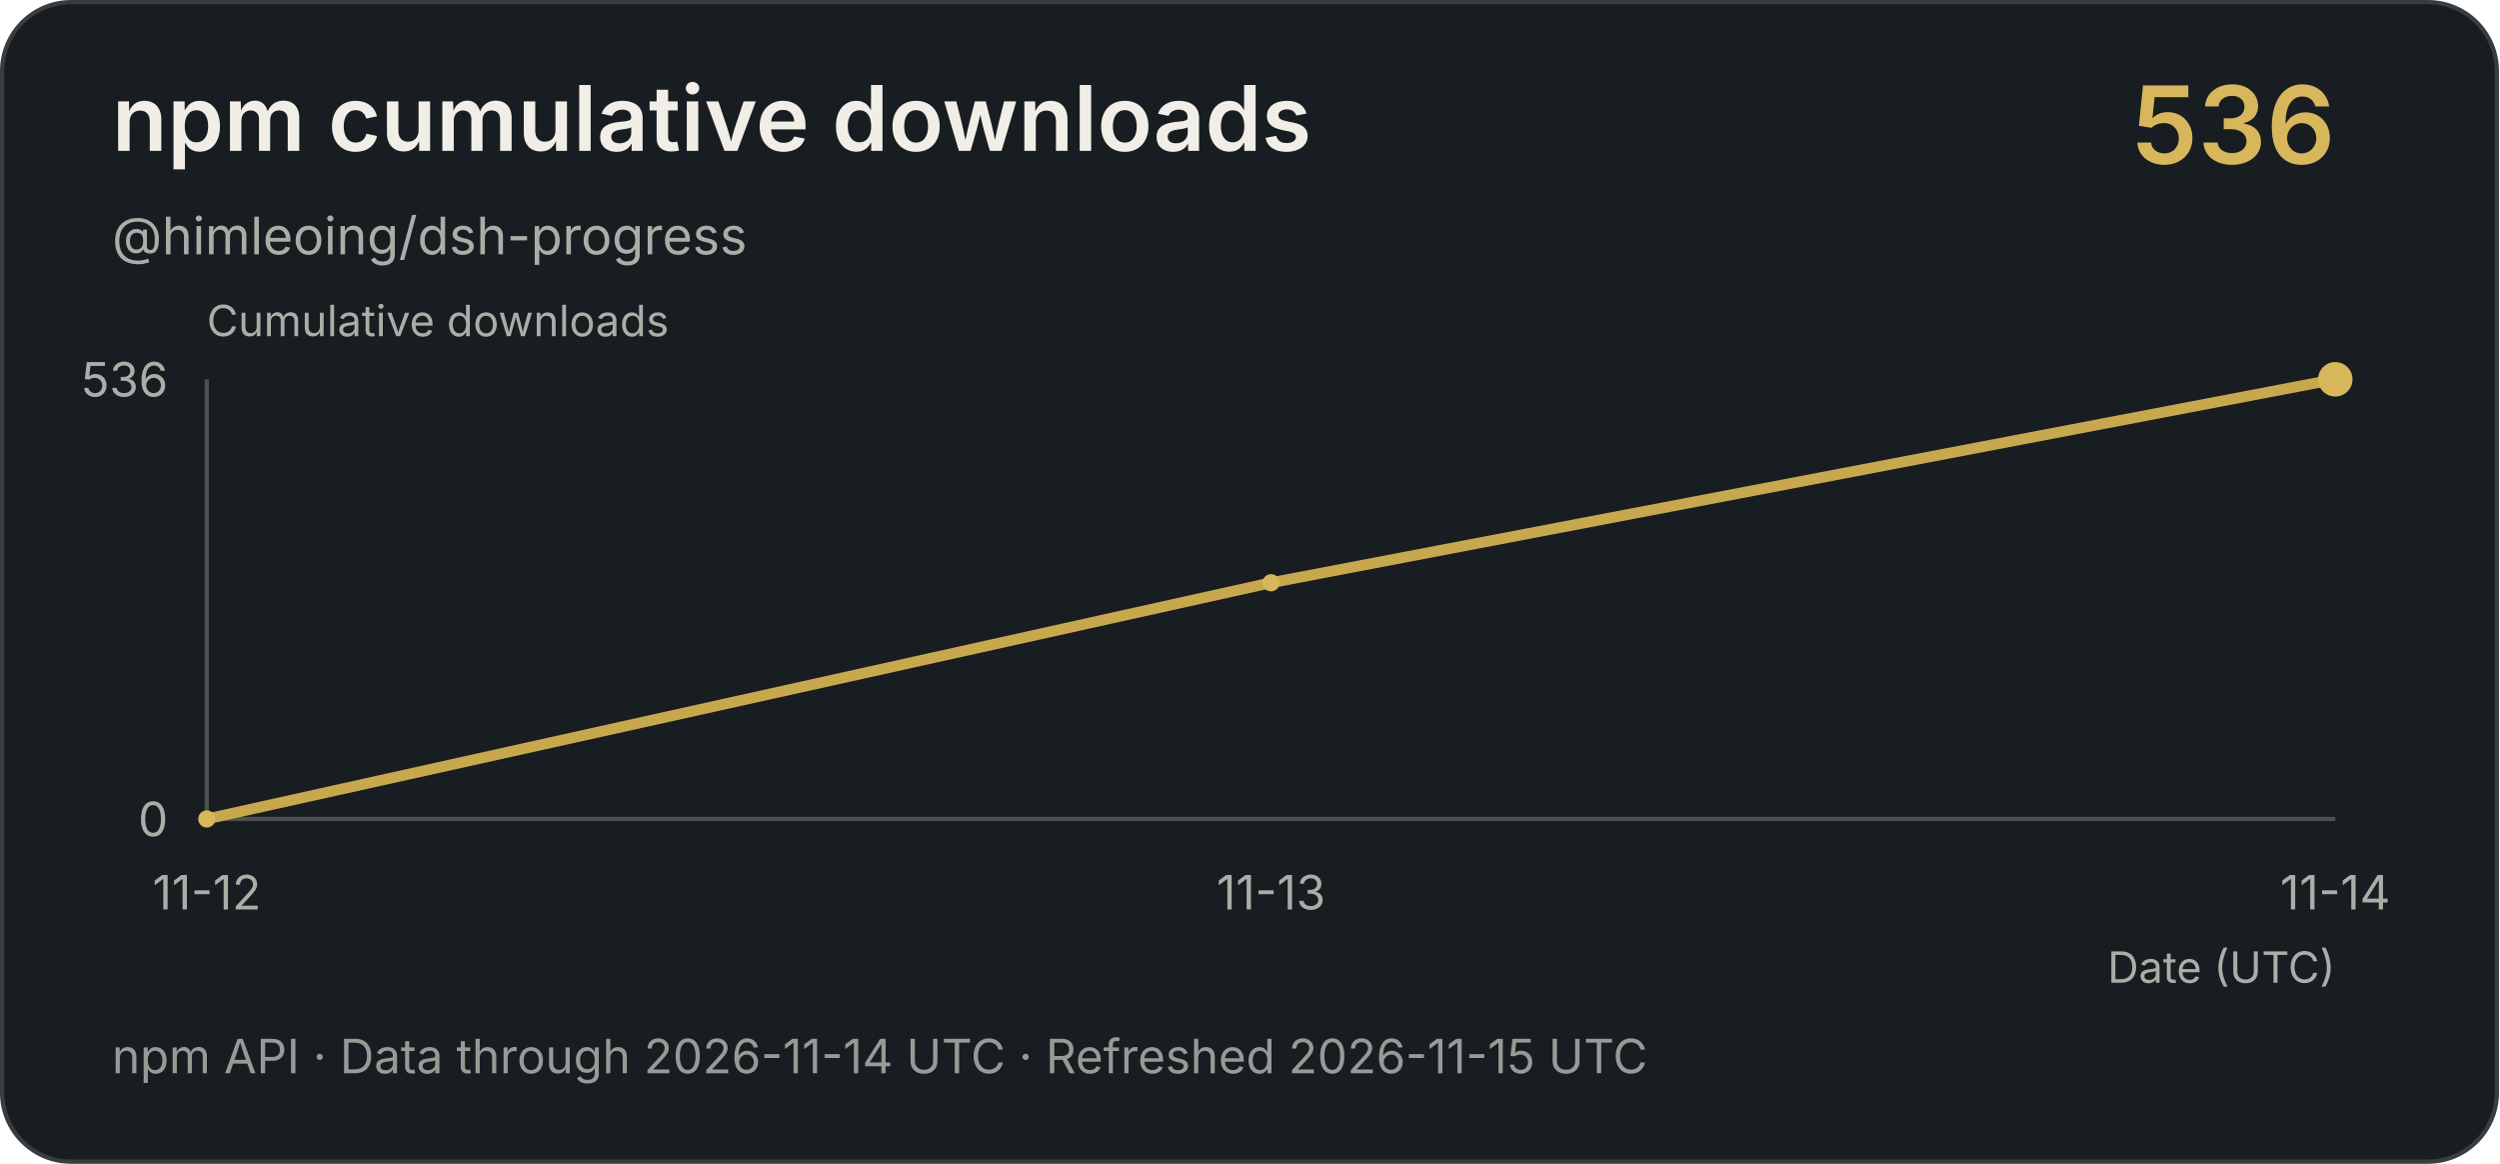
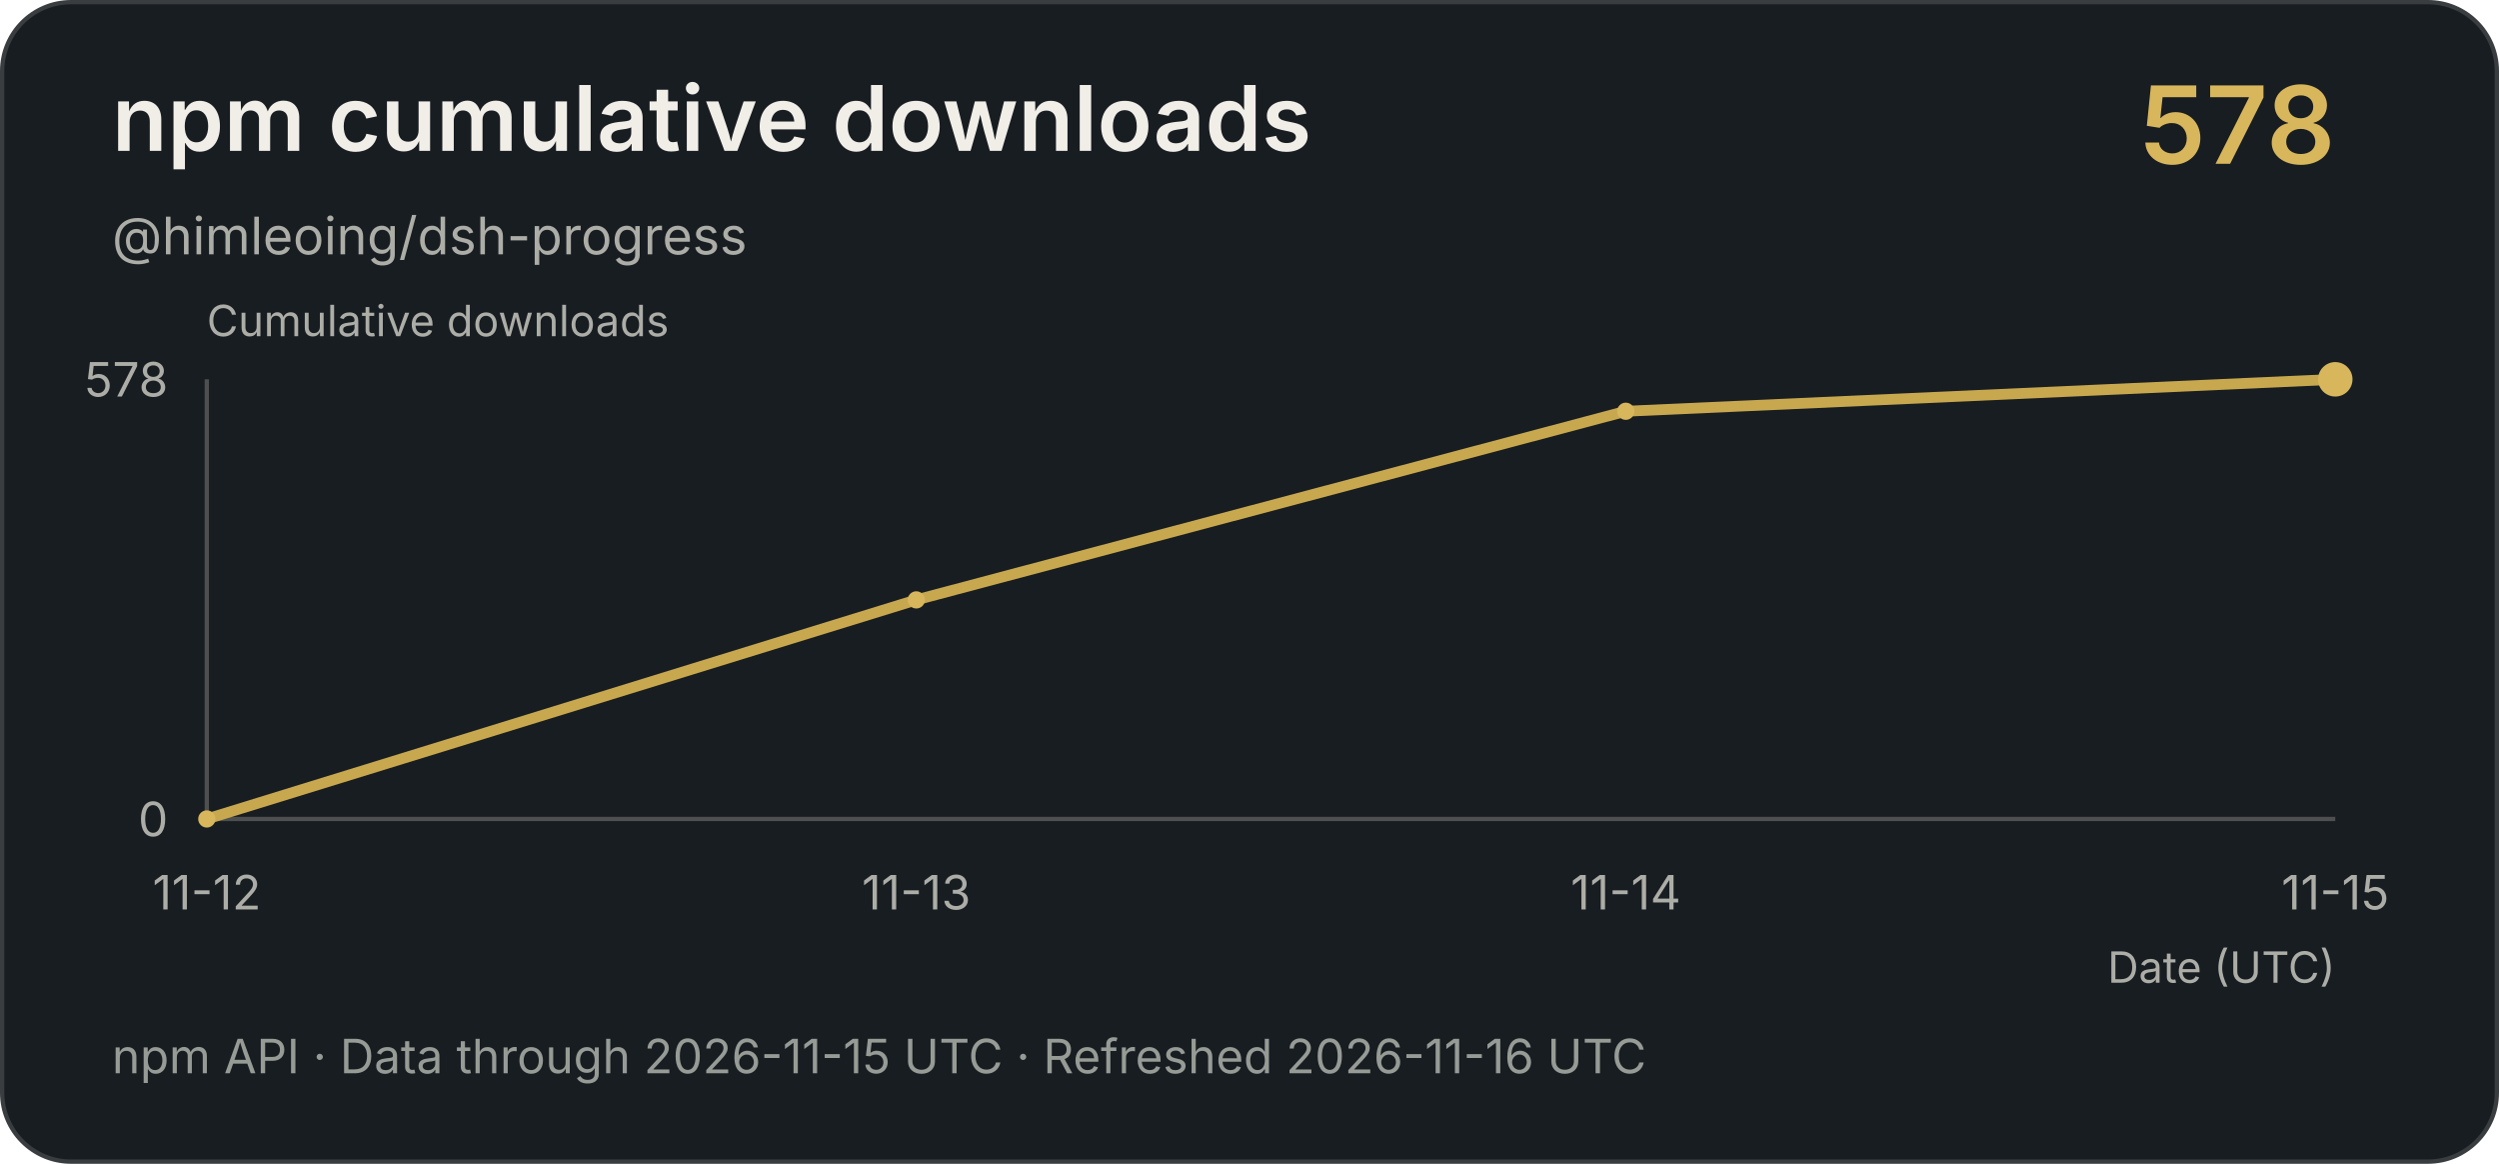
<svg xmlns="http://www.w3.org/2000/svg" width="580" height="270" viewBox="0 0 580 270" role="img" aria-label="npm cumulative downloads">
  <rect x=".5" y=".5" width="579" height="269" rx="16" fill="#181d22" stroke="#393d40" />
  <g font-family="-apple-system,BlinkMacSystemFont,Segoe UI,sans-serif">
    <text x="26" y="35" fill="#f0eee7" font-size="21" font-weight="600">npm cumulative downloads</text>
    <text x="26" y="59" fill="#acada6" font-size="12">@himleoing/dsh-progress</text>
-     <text x="542" y="38" text-anchor="end" fill="#d7b65c" font-size="25" font-weight="600">536</text>
+     <text x="542" y="38" text-anchor="end" fill="#d7b65c" font-size="25" font-weight="600">578</text>
    <text x="48" y="78" fill="#acada6" font-size="10">Cumulative downloads</text>
    <text x="542" y="228" text-anchor="end" fill="#acada6" font-size="10">Date (UTC)</text>
    <path d="M48 88V190H542" fill="none" stroke="#4d504e" />
-     <text x="39" y="92" text-anchor="end" fill="#acada6" font-size="11">536</text>
+     <text x="39" y="92" text-anchor="end" fill="#acada6" font-size="11">578</text>
    <text x="39" y="194" text-anchor="end" fill="#acada6" font-size="11">0</text>
-     <polyline points="48,190 295,135.194 542,88" fill="none" stroke="#c8a84f" stroke-width="2.5" />
+     <polyline points="48,190 212.667,139.176 377.333,95.412 542,88" fill="none" stroke="#c8a84f" stroke-width="2.5" />
    <circle cx="48" cy="190" r="2" fill="#d7b65c" />
-     <circle cx="295" cy="135.194" r="2" fill="#d7b65c" />
+     <circle cx="212.667" cy="139.176" r="2" fill="#d7b65c" />
+     <circle cx="377.333" cy="95.412" r="2" fill="#d7b65c" />
    <circle cx="542" cy="88" r="4" fill="#d7b65c" />
    <text x="48" y="211" text-anchor="middle" fill="#acada6" font-size="11">11-12</text>
-     <text x="295" y="211" text-anchor="middle" fill="#acada6" font-size="11">11-13</text>
-     <text x="542" y="211" text-anchor="middle" fill="#acada6" font-size="11">11-14</text>
-     <text x="26" y="249" fill="#969b95" font-size="11">npm API · Data through 2026-11-14 UTC · Refreshed 2026-11-15 UTC</text>
+     <text x="212.667" y="211" text-anchor="middle" fill="#acada6" font-size="11">11-13</text>
+     <text x="377.333" y="211" text-anchor="middle" fill="#acada6" font-size="11">11-14</text>
+     <text x="542" y="211" text-anchor="middle" fill="#acada6" font-size="11">11-15</text>
+     <text x="26" y="249" fill="#969b95" font-size="11">npm API · Data through 2026-11-15 UTC · Refreshed 2026-11-16 UTC</text>
  </g>
</svg>
